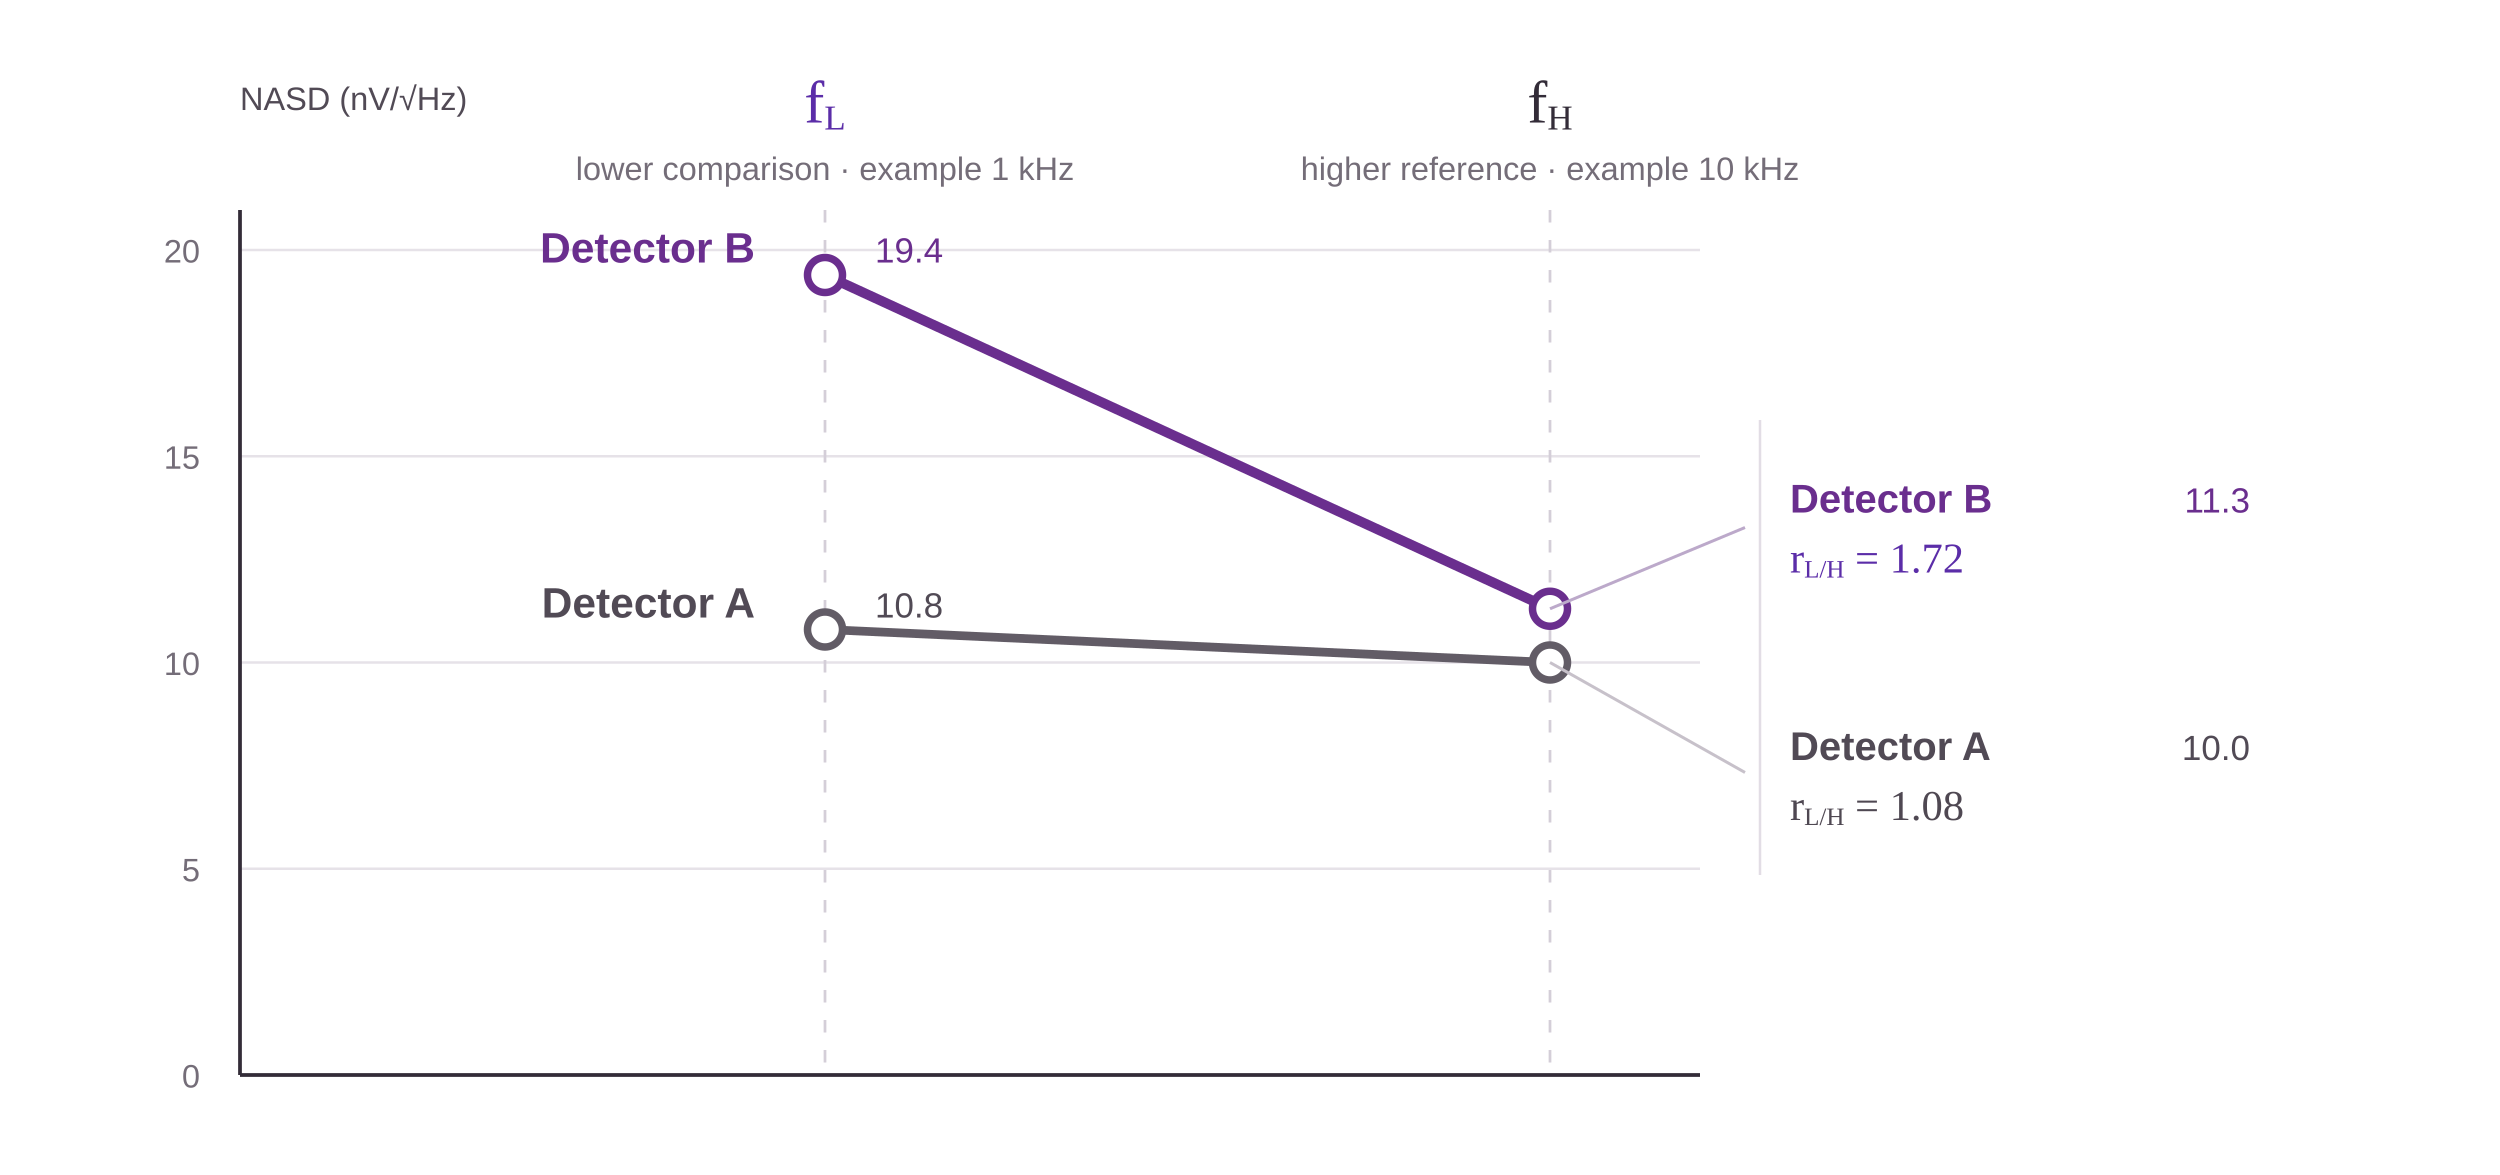
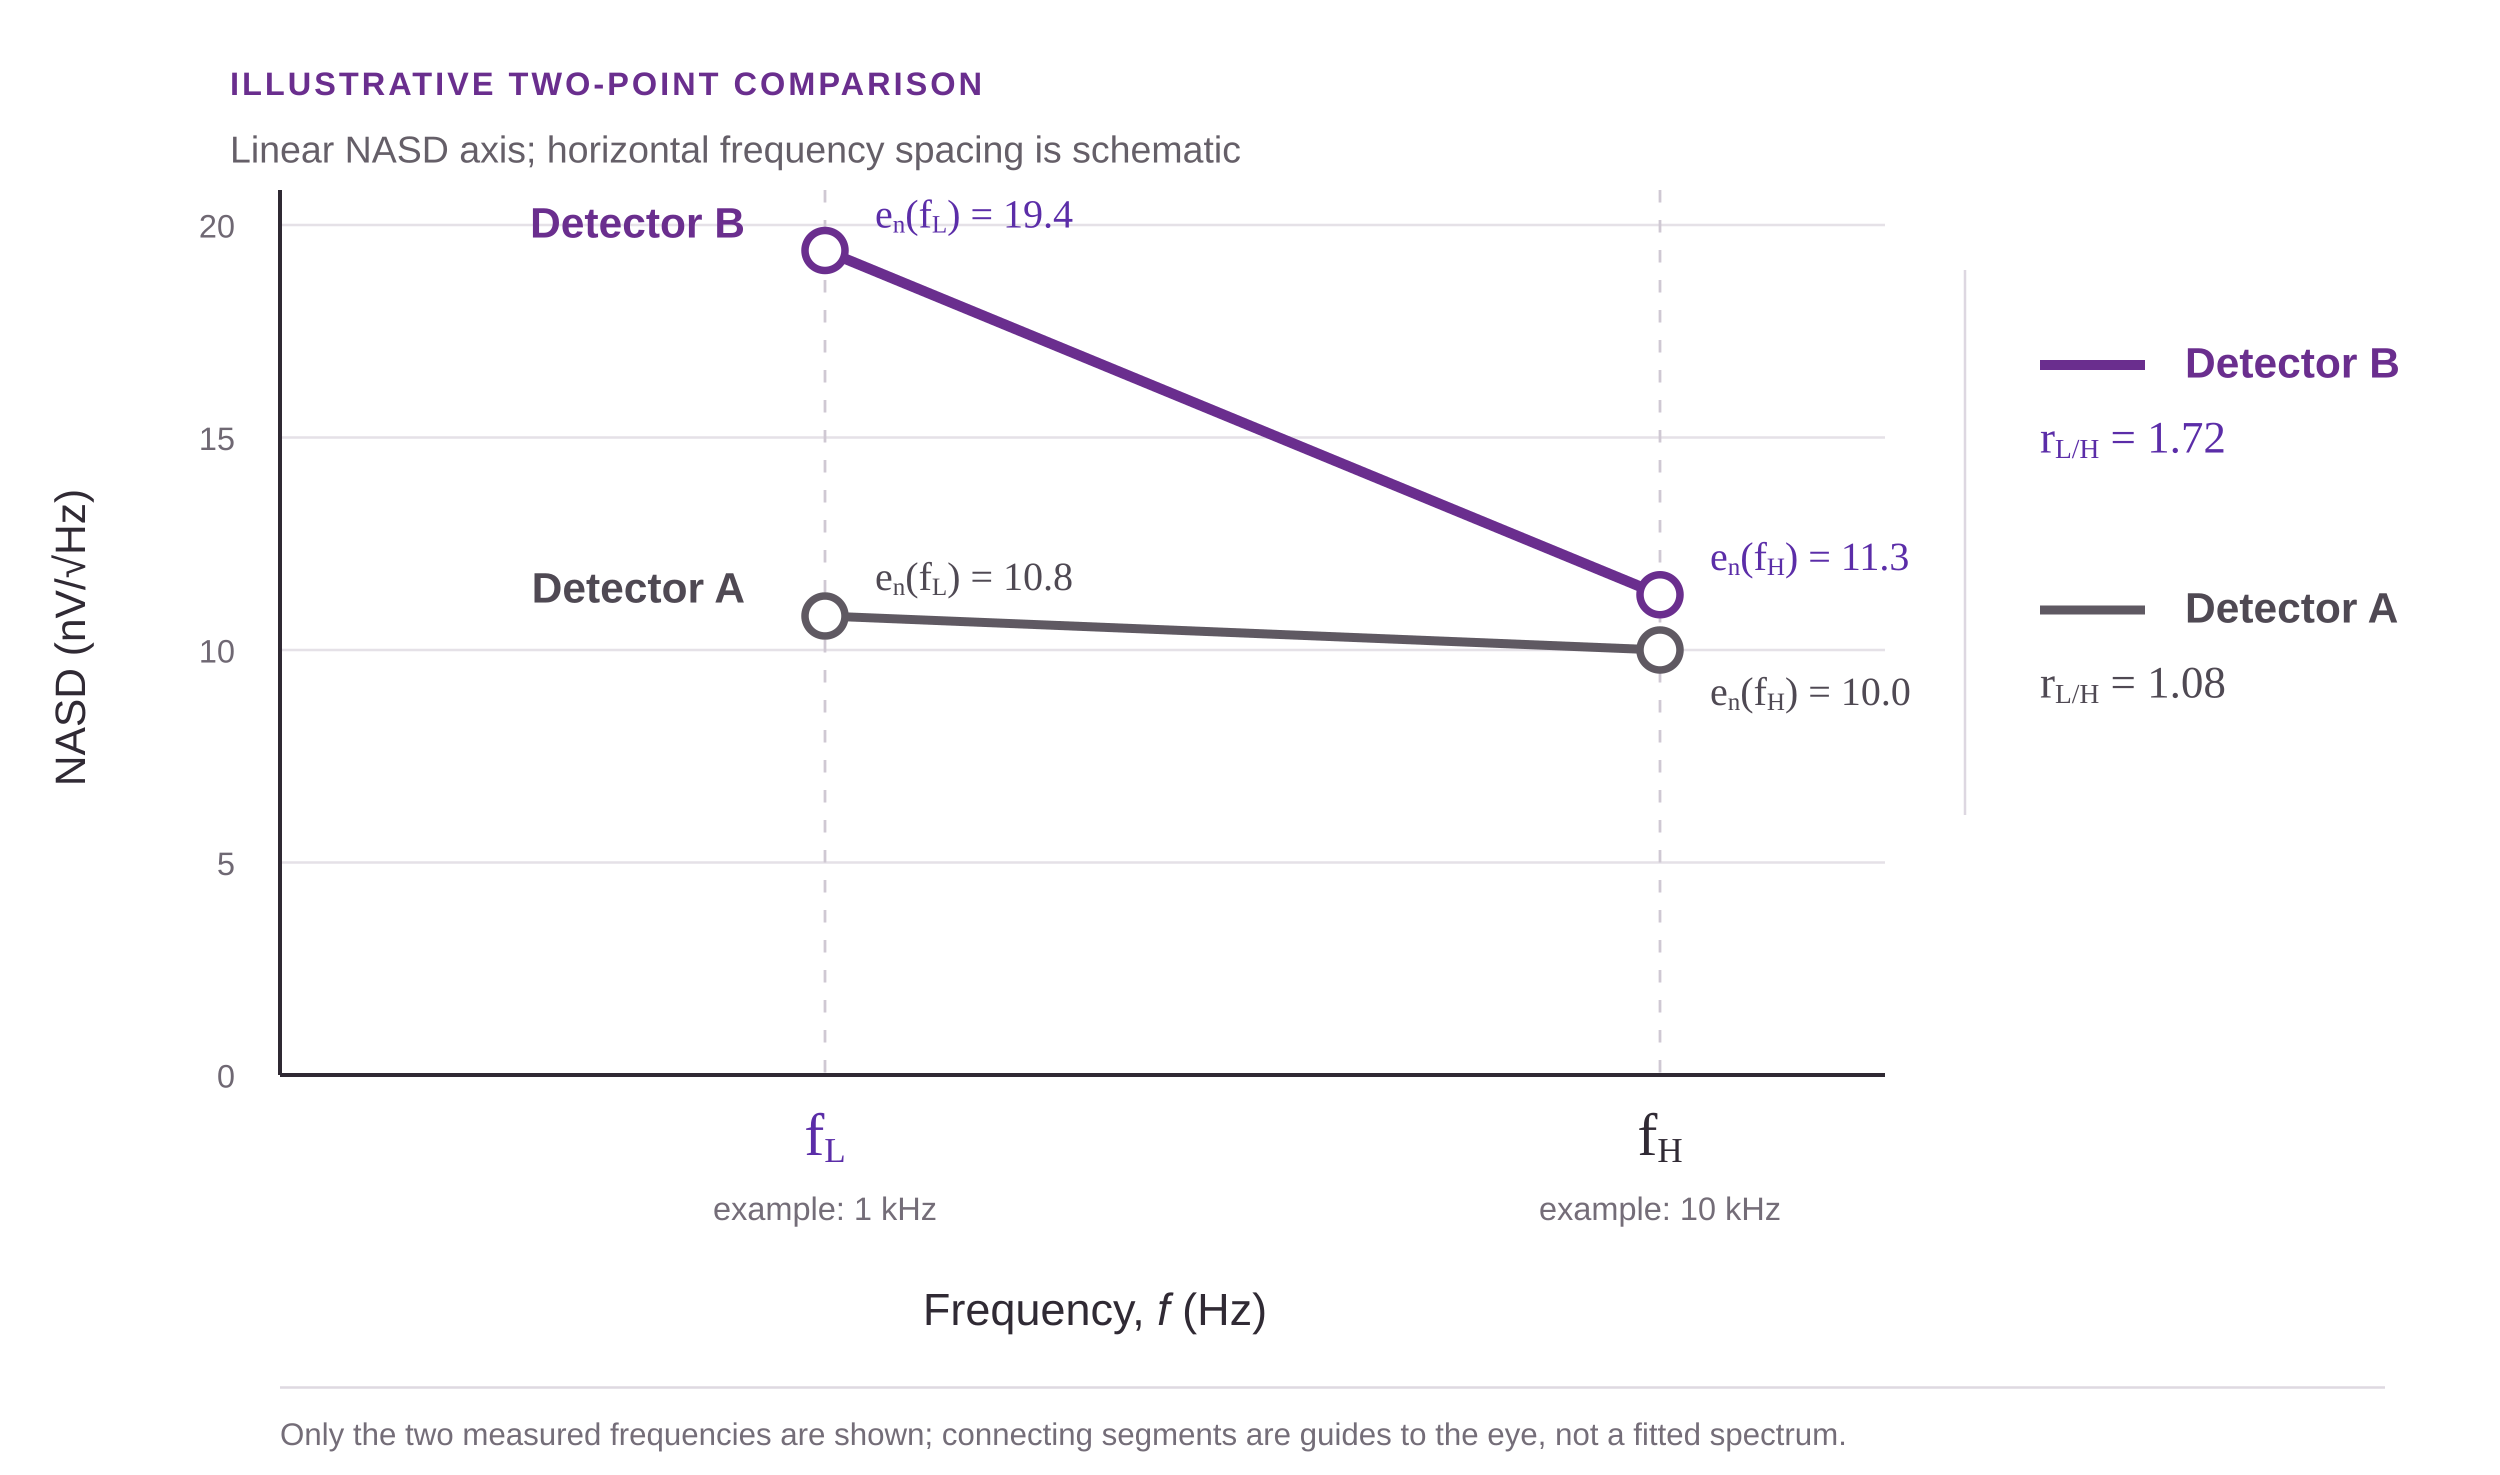
- <svg xmlns="http://www.w3.org/2000/svg" viewBox="0 0 1000 470" role="img" aria-labelledby="title desc">
-   <rect width="1000" height="470" fill="#ffffff" />
-   <text x="96" y="44" font-family="IBM Plex Sans, Helvetica Neue, Arial, sans-serif" font-size="13" font-weight="500" fill="#514a55">NASD (nV/√Hz)</text>
+ <svg xmlns="http://www.w3.org/2000/svg" viewBox="0 0 1000 590" role="img" aria-labelledby="title desc">
+   <rect width="1000" height="590" fill="#ffffff" />
+   <text x="92" y="38" font-family="IBM Plex Sans, Helvetica Neue, Arial, sans-serif" font-size="13" font-weight="600" letter-spacing="1.2" fill="#6a2e8e">ILLUSTRATIVE TWO-POINT COMPARISON</text>
+   <text x="92" y="65" font-family="IBM Plex Sans, Helvetica Neue, Arial, sans-serif" font-size="15" font-weight="400" fill="#655f68">Linear NASD axis; horizontal frequency spacing is schematic</text>
+   <g stroke="#e5e1e7" stroke-width="1">
+     <line x1="112" y1="430" x2="754" y2="430" />
+     <line x1="112" y1="345" x2="754" y2="345" />
+     <line x1="112" y1="260" x2="754" y2="260" />
+     <line x1="112" y1="175" x2="754" y2="175" />
+     <line x1="112" y1="90" x2="754" y2="90" />
+   </g>
+   <g font-family="IBM Plex Sans, Helvetica Neue, Arial, sans-serif" font-size="13" fill="#6f6873" text-anchor="end">
+     <text x="94" y="435">0</text>
+     <text x="94" y="350">5</text>
+     <text x="94" y="265">10</text>
+     <text x="94" y="180">15</text>
+     <text x="94" y="95">20</text>
+   </g>
+   <line x1="112" y1="76" x2="112" y2="430" stroke="#2f2933" stroke-width="1.6" />
+   <line x1="112" y1="430" x2="754" y2="430" stroke="#2f2933" stroke-width="1.6" />
+   <text transform="rotate(-90 34 255)" x="34" y="255" text-anchor="middle" font-family="IBM Plex Sans, Helvetica Neue, Arial, sans-serif" font-size="17" font-weight="500" fill="#302a34">NASD (nV/√Hz)</text>
+   <g stroke="#cfc8d3" stroke-width="1.1" stroke-dasharray="5 7">
+     <line x1="330" y1="76" x2="330" y2="430" />
+     <line x1="664" y1="76" x2="664" y2="430" />
+   </g>
  <g font-family="STIX Two Math, Cambria Math, Times New Roman, serif" text-anchor="middle">
-     <text x="330" y="49" font-size="24" fill="#5b2da8">f<tspan baseline-shift="sub" font-size="14">L</tspan>
+     <text x="330" y="462" font-size="24" fill="#5b2da8">f<tspan baseline-shift="sub" font-size="14">L</tspan>
    </text>
-     <text x="620" y="49" font-size="24" fill="#332c38">f<tspan baseline-shift="sub" font-size="14">H</tspan>
+     <text x="664" y="462" font-size="24" fill="#302a34">f<tspan baseline-shift="sub" font-size="14">H</tspan>
    </text>
  </g>
  <g font-family="IBM Plex Sans, Helvetica Neue, Arial, sans-serif" font-size="13" fill="#746d78" text-anchor="middle">
-     <text x="330" y="72">lower comparison · example 1 kHz</text>
-     <text x="620" y="72">higher reference · example 10 kHz</text>
+     <text x="330" y="488">example: 1 kHz</text>
+     <text x="664" y="488">example: 10 kHz</text>
  </g>
-   <g stroke="#e6e2e8" stroke-width="1">
-     <line x1="96" y1="430" x2="680" y2="430" />
-     <line x1="96" y1="347.5" x2="680" y2="347.5" />
-     <line x1="96" y1="265" x2="680" y2="265" />
-     <line x1="96" y1="182.5" x2="680" y2="182.5" />
-     <line x1="96" y1="100" x2="680" y2="100" />
-   </g>
-   <g font-family="IBM Plex Sans, Helvetica Neue, Arial, sans-serif" font-size="13" fill="#746d78" text-anchor="end">
-     <text x="80" y="435">0</text>
-     <text x="80" y="352.5">5</text>
-     <text x="80" y="270">10</text>
-     <text x="80" y="187.5">15</text>
-     <text x="80" y="105">20</text>
-   </g>
-   <line x1="96" y1="84" x2="96" y2="430" stroke="#332c38" stroke-width="1.5" />
-   <line x1="96" y1="430" x2="680" y2="430" stroke="#332c38" stroke-width="1.5" />
-   <g stroke="#d4ced8" stroke-width="1.1" stroke-dasharray="5 7">
-     <line x1="330" y1="84" x2="330" y2="430" />
-     <line x1="620" y1="84" x2="620" y2="430" />
-   </g>
-   <path d="M330 110 L620 243.5" fill="none" stroke="#6a2e8e" stroke-width="4" stroke-linecap="round" />
-   <circle cx="330" cy="110" r="7" fill="#ffffff" stroke="#6a2e8e" stroke-width="3" />
-   <circle cx="620" cy="243.5" r="7" fill="#ffffff" stroke="#6a2e8e" stroke-width="3" />
-   <text x="302" y="105" text-anchor="end" font-family="IBM Plex Sans, Helvetica Neue, Arial, sans-serif" font-size="17" font-weight="600" fill="#6a2e8e">Detector B</text>
-   <text x="350" y="105" font-family="IBM Plex Sans, Helvetica Neue, Arial, sans-serif" font-size="14" font-weight="500" fill="#6a2e8e">19.4</text>
-   <path d="M620 243.5 L698 211" fill="none" stroke="#bca9ca" stroke-width="1.2" />
-   <text x="716" y="205" font-family="IBM Plex Sans, Helvetica Neue, Arial, sans-serif" font-size="16" font-weight="600" fill="#6a2e8e">Detector B</text>
-   <text x="900" y="205" text-anchor="end" font-family="IBM Plex Sans, Helvetica Neue, Arial, sans-serif" font-size="14" font-weight="500" fill="#6a2e8e">11.3</text>
-   <text x="716" y="229" font-family="STIX Two Math, Cambria Math, Times New Roman, serif" font-size="17" fill="#5b2da8">r<tspan baseline-shift="sub" font-size="10">L/H</tspan> = 1.72</text>
-   <path d="M330 251.8 L620 265" fill="none" stroke="#625c66" stroke-width="3.5" stroke-linecap="round" />
-   <circle cx="330" cy="251.8" r="7" fill="#ffffff" stroke="#625c66" stroke-width="3" />
-   <circle cx="620" cy="265" r="7" fill="#ffffff" stroke="#625c66" stroke-width="3" />
-   <text x="302" y="247" text-anchor="end" font-family="IBM Plex Sans, Helvetica Neue, Arial, sans-serif" font-size="17" font-weight="600" fill="#514a55">Detector A</text>
-   <text x="350" y="247" font-family="IBM Plex Sans, Helvetica Neue, Arial, sans-serif" font-size="14" font-weight="500" fill="#514a55">10.8</text>
-   <path d="M620 265 L698 309" fill="none" stroke="#c7c1ca" stroke-width="1.2" />
-   <text x="716" y="304" font-family="IBM Plex Sans, Helvetica Neue, Arial, sans-serif" font-size="16" font-weight="600" fill="#514a55">Detector A</text>
-   <text x="900" y="304" text-anchor="end" font-family="IBM Plex Sans, Helvetica Neue, Arial, sans-serif" font-size="14" font-weight="500" fill="#514a55">10.0</text>
-   <text x="716" y="328" font-family="STIX Two Math, Cambria Math, Times New Roman, serif" font-size="17" fill="#4f4852">r<tspan baseline-shift="sub" font-size="10">L/H</tspan> = 1.08</text>
-   <line x1="704" y1="168" x2="704" y2="350" stroke="#e2dde5" stroke-width="1" />
+   <text x="438" y="530" text-anchor="middle" font-family="IBM Plex Sans, Helvetica Neue, Arial, sans-serif" font-size="18" font-weight="500" fill="#302a34">Frequency, <tspan font-style="italic">f</tspan> (Hz)</text>
+   <path d="M330 100.2 L664 237.9" fill="none" stroke="#6a2e8e" stroke-width="4.2" stroke-linecap="round" />
+   <circle cx="330" cy="100.2" r="8" fill="#ffffff" stroke="#6a2e8e" stroke-width="3" />
+   <circle cx="664" cy="237.9" r="8" fill="#ffffff" stroke="#6a2e8e" stroke-width="3" />
+   <text x="298" y="95" text-anchor="end" font-family="IBM Plex Sans, Helvetica Neue, Arial, sans-serif" font-size="17" font-weight="600" fill="#6a2e8e">Detector B</text>
+   <text x="350" y="91" font-family="STIX Two Math, Cambria Math, Times New Roman, serif" font-size="16" fill="#5b2da8">e<tspan baseline-shift="sub" font-size="10">n</tspan>(f<tspan baseline-shift="sub" font-size="10">L</tspan>) = 19.4</text>
+   <text x="684" y="228" font-family="STIX Two Math, Cambria Math, Times New Roman, serif" font-size="16" fill="#5b2da8">e<tspan baseline-shift="sub" font-size="10">n</tspan>(f<tspan baseline-shift="sub" font-size="10">H</tspan>) = 11.3</text>
+   <path d="M330 246.4 L664 260" fill="none" stroke="#5f5962" stroke-width="3.6" stroke-linecap="round" />
+   <circle cx="330" cy="246.4" r="8" fill="#ffffff" stroke="#5f5962" stroke-width="3" />
+   <circle cx="664" cy="260" r="8" fill="#ffffff" stroke="#5f5962" stroke-width="3" />
+   <text x="298" y="241" text-anchor="end" font-family="IBM Plex Sans, Helvetica Neue, Arial, sans-serif" font-size="17" font-weight="600" fill="#4f4953">Detector A</text>
+   <text x="350" y="236" font-family="STIX Two Math, Cambria Math, Times New Roman, serif" font-size="16" fill="#4f4953">e<tspan baseline-shift="sub" font-size="10">n</tspan>(f<tspan baseline-shift="sub" font-size="10">L</tspan>) = 10.8</text>
+   <text x="684" y="282" font-family="STIX Two Math, Cambria Math, Times New Roman, serif" font-size="16" fill="#4f4953">e<tspan baseline-shift="sub" font-size="10">n</tspan>(f<tspan baseline-shift="sub" font-size="10">H</tspan>) = 10.0</text>
+   <line x1="786" y1="108" x2="786" y2="326" stroke="#ddd7e1" stroke-width="1" />
+   <line x1="816" y1="146" x2="858" y2="146" stroke="#6a2e8e" stroke-width="4" />
+   <text x="874" y="151" font-family="IBM Plex Sans, Helvetica Neue, Arial, sans-serif" font-size="17" font-weight="600" fill="#6a2e8e">Detector B</text>
+   <text x="816" y="181" font-family="STIX Two Math, Cambria Math, Times New Roman, serif" font-size="18" fill="#5b2da8">r<tspan baseline-shift="sub" font-size="11">L/H</tspan> = 1.72</text>
+   <line x1="816" y1="244" x2="858" y2="244" stroke="#5f5962" stroke-width="3.6" />
+   <text x="874" y="249" font-family="IBM Plex Sans, Helvetica Neue, Arial, sans-serif" font-size="17" font-weight="600" fill="#4f4953">Detector A</text>
+   <text x="816" y="279" font-family="STIX Two Math, Cambria Math, Times New Roman, serif" font-size="18" fill="#4f4953">r<tspan baseline-shift="sub" font-size="11">L/H</tspan> = 1.08</text>
+   <line x1="112" y1="555" x2="954" y2="555" stroke="#ded9e1" stroke-width="1" />
+   <text x="112" y="578" font-family="IBM Plex Sans, Helvetica Neue, Arial, sans-serif" font-size="12.5" fill="#746d78">Only the two measured frequencies are shown; connecting segments are guides to the eye, not a fitted spectrum.</text>
</svg>
